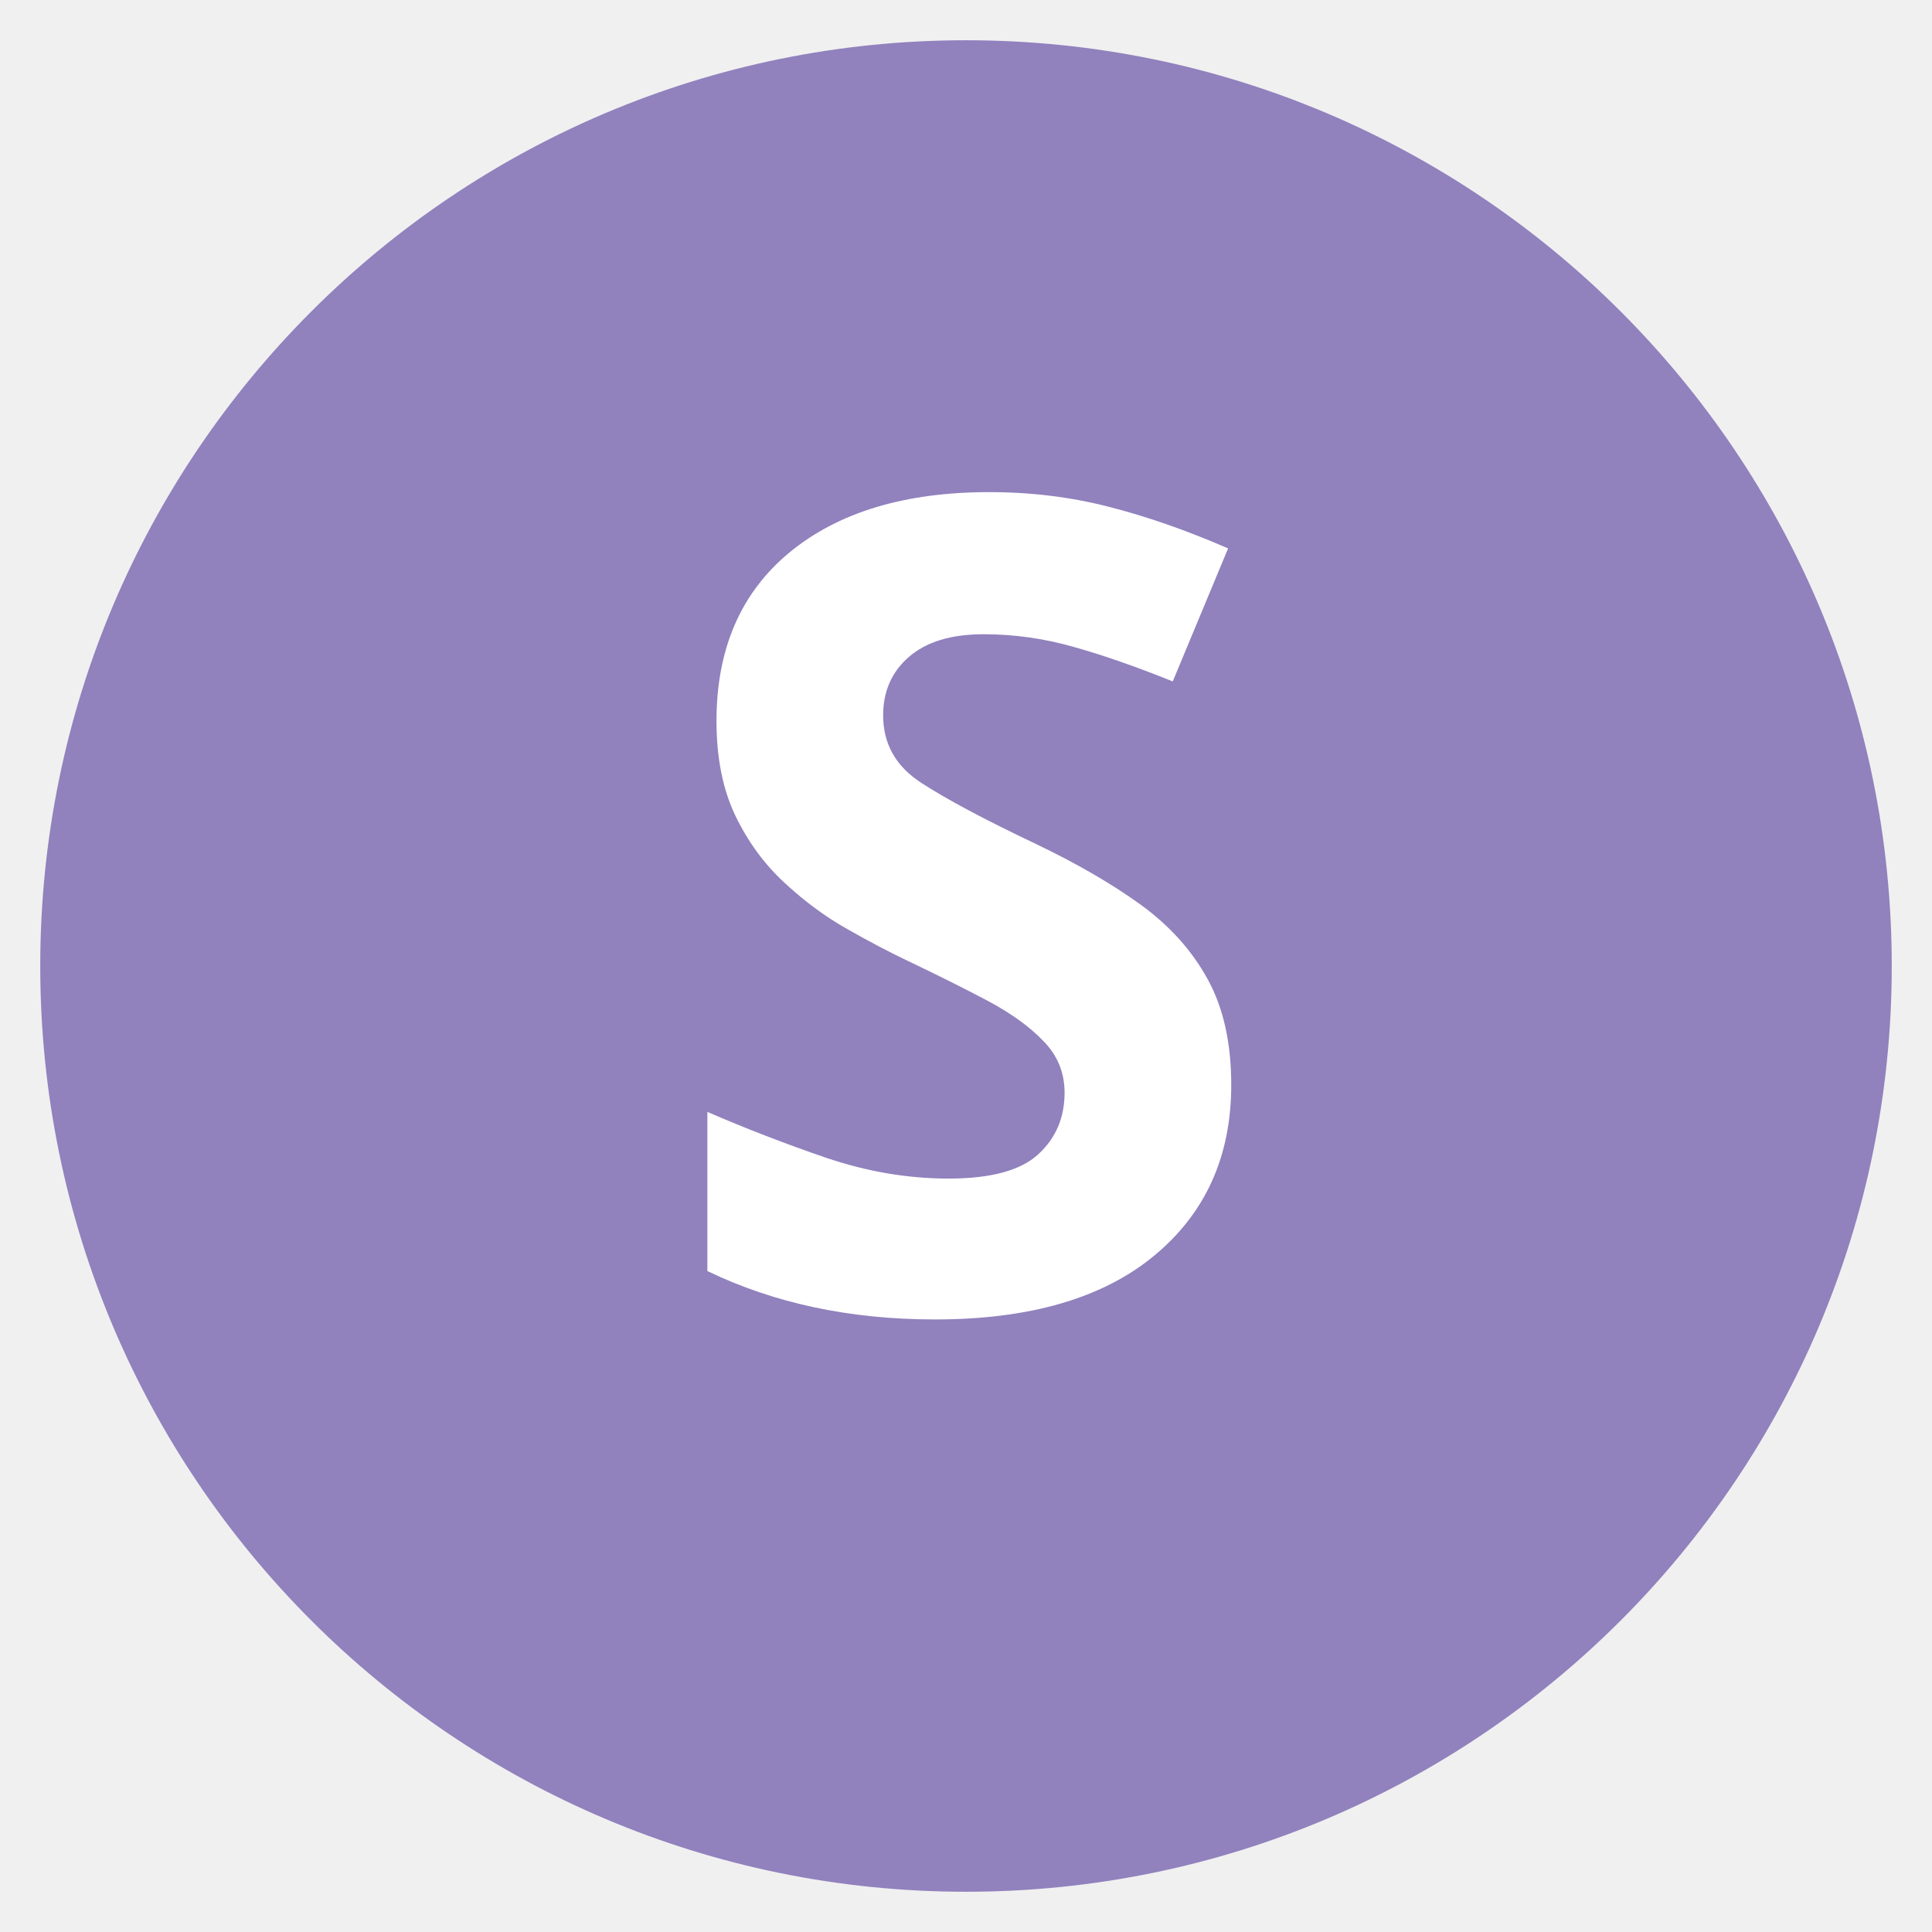
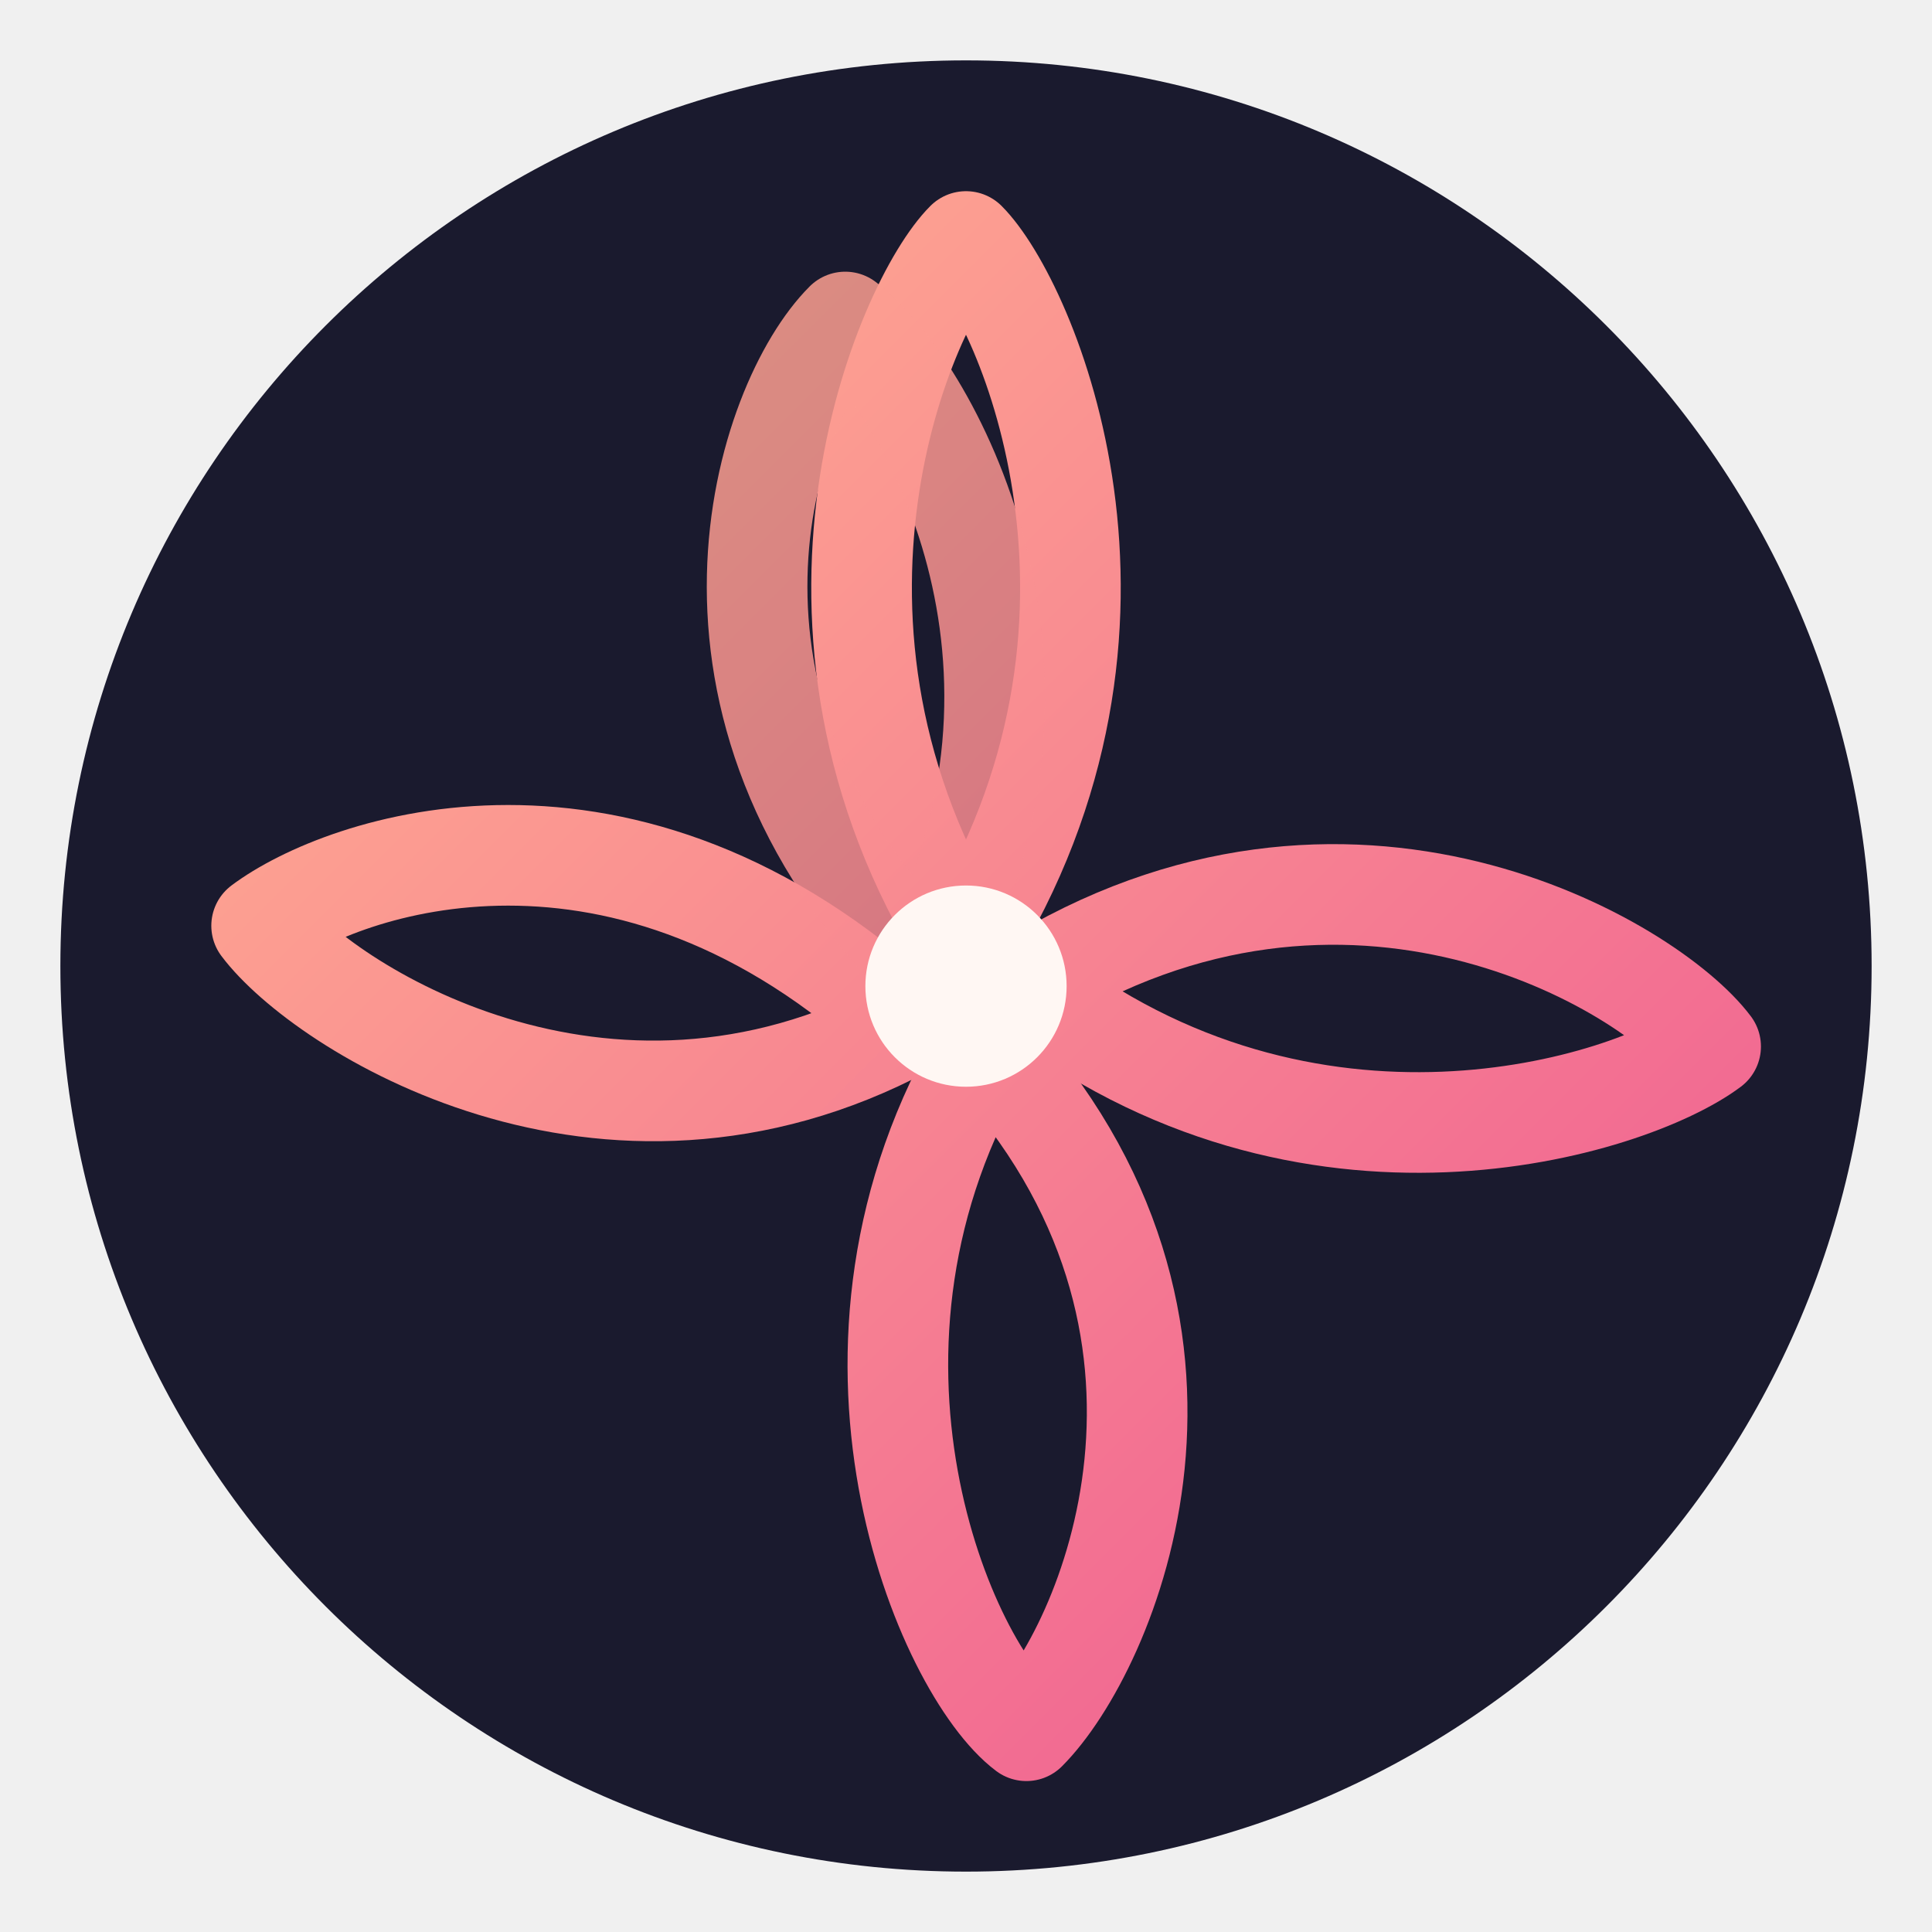
- <svg xmlns="http://www.w3.org/2000/svg" viewBox="0 0 96 96">
-   <circle cx="48" cy="48" r="46" fill="#9181bd" />
-   <text x="48" y="65" text-anchor="middle" font-family="sans-serif" font-size="56" font-weight="bold" fill="white">S</text>
+ <svg xmlns="http://www.w3.org/2000/svg" viewBox="0 0 96 96" role="img" aria-label="Sakrylle Web cherry blossom logo">
+   <defs>
+     <linearGradient id="sakrylle-blossom" x1="18" y1="18" x2="78" y2="78" gradientUnits="userSpaceOnUse">
+       <stop offset="0" stop-color="#ffab91" />
+       <stop offset="1" stop-color="#f06292" />
+     </linearGradient>
+   </defs>
+   <circle cx="48" cy="48" r="45" fill="#1a1a2e" />
+   <g fill="none" stroke="url(#sakrylle-blossom)" stroke-width="5" stroke-linecap="round" stroke-linejoin="round">
+     <path d="M48 47 C38 31 45 15 48 12 C51 15 58 31 48 47Z" />
+     <path d="M51 49 C67 39 82 48 85 52 C81 55 65 60 51 49Z" />
+     <path d="M49 52 C62 66 55 82 51 86 C47 83 40 67 49 52Z" />
+     <path d="M45 51 C30 59 16 50 13 46 C17 43 31 38 45 51Z" />
+     <path d="M46 48 C33 35 38 20 42 16 C46 19 54 33 46 48Z" opacity="0.85" />
+   </g>
+   <circle cx="48" cy="49" r="5" fill="#fff7f3" />
</svg>
